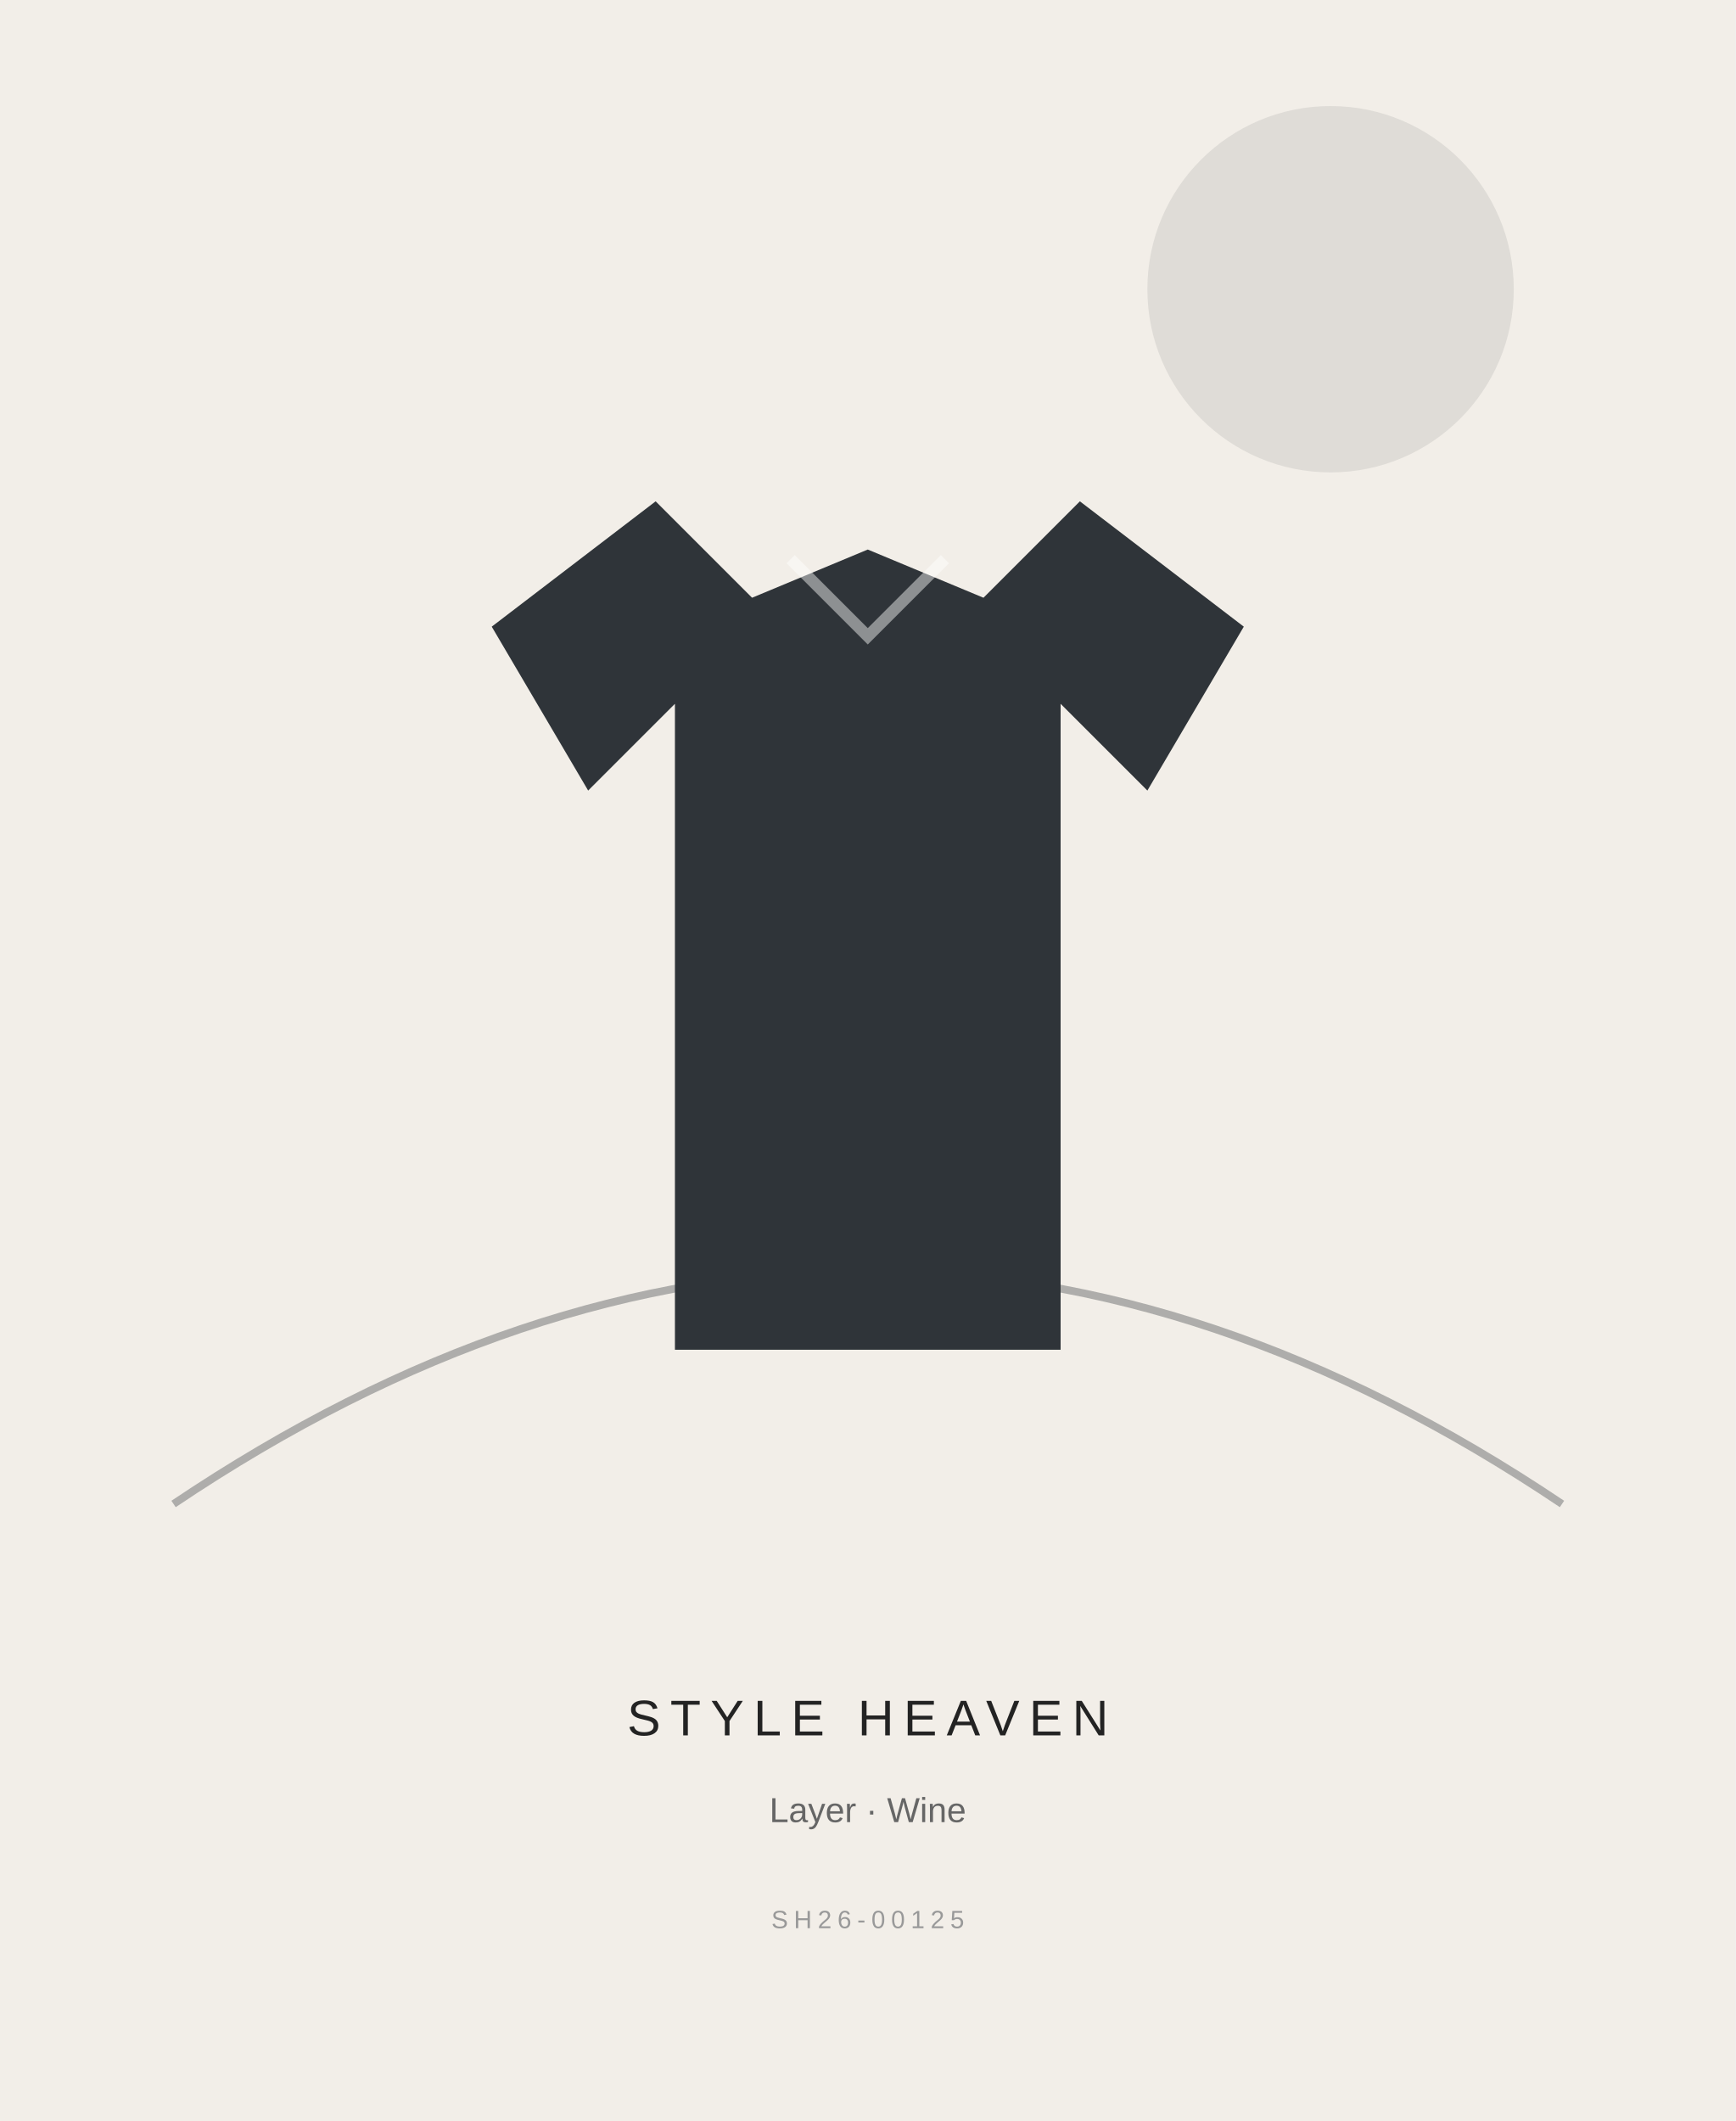
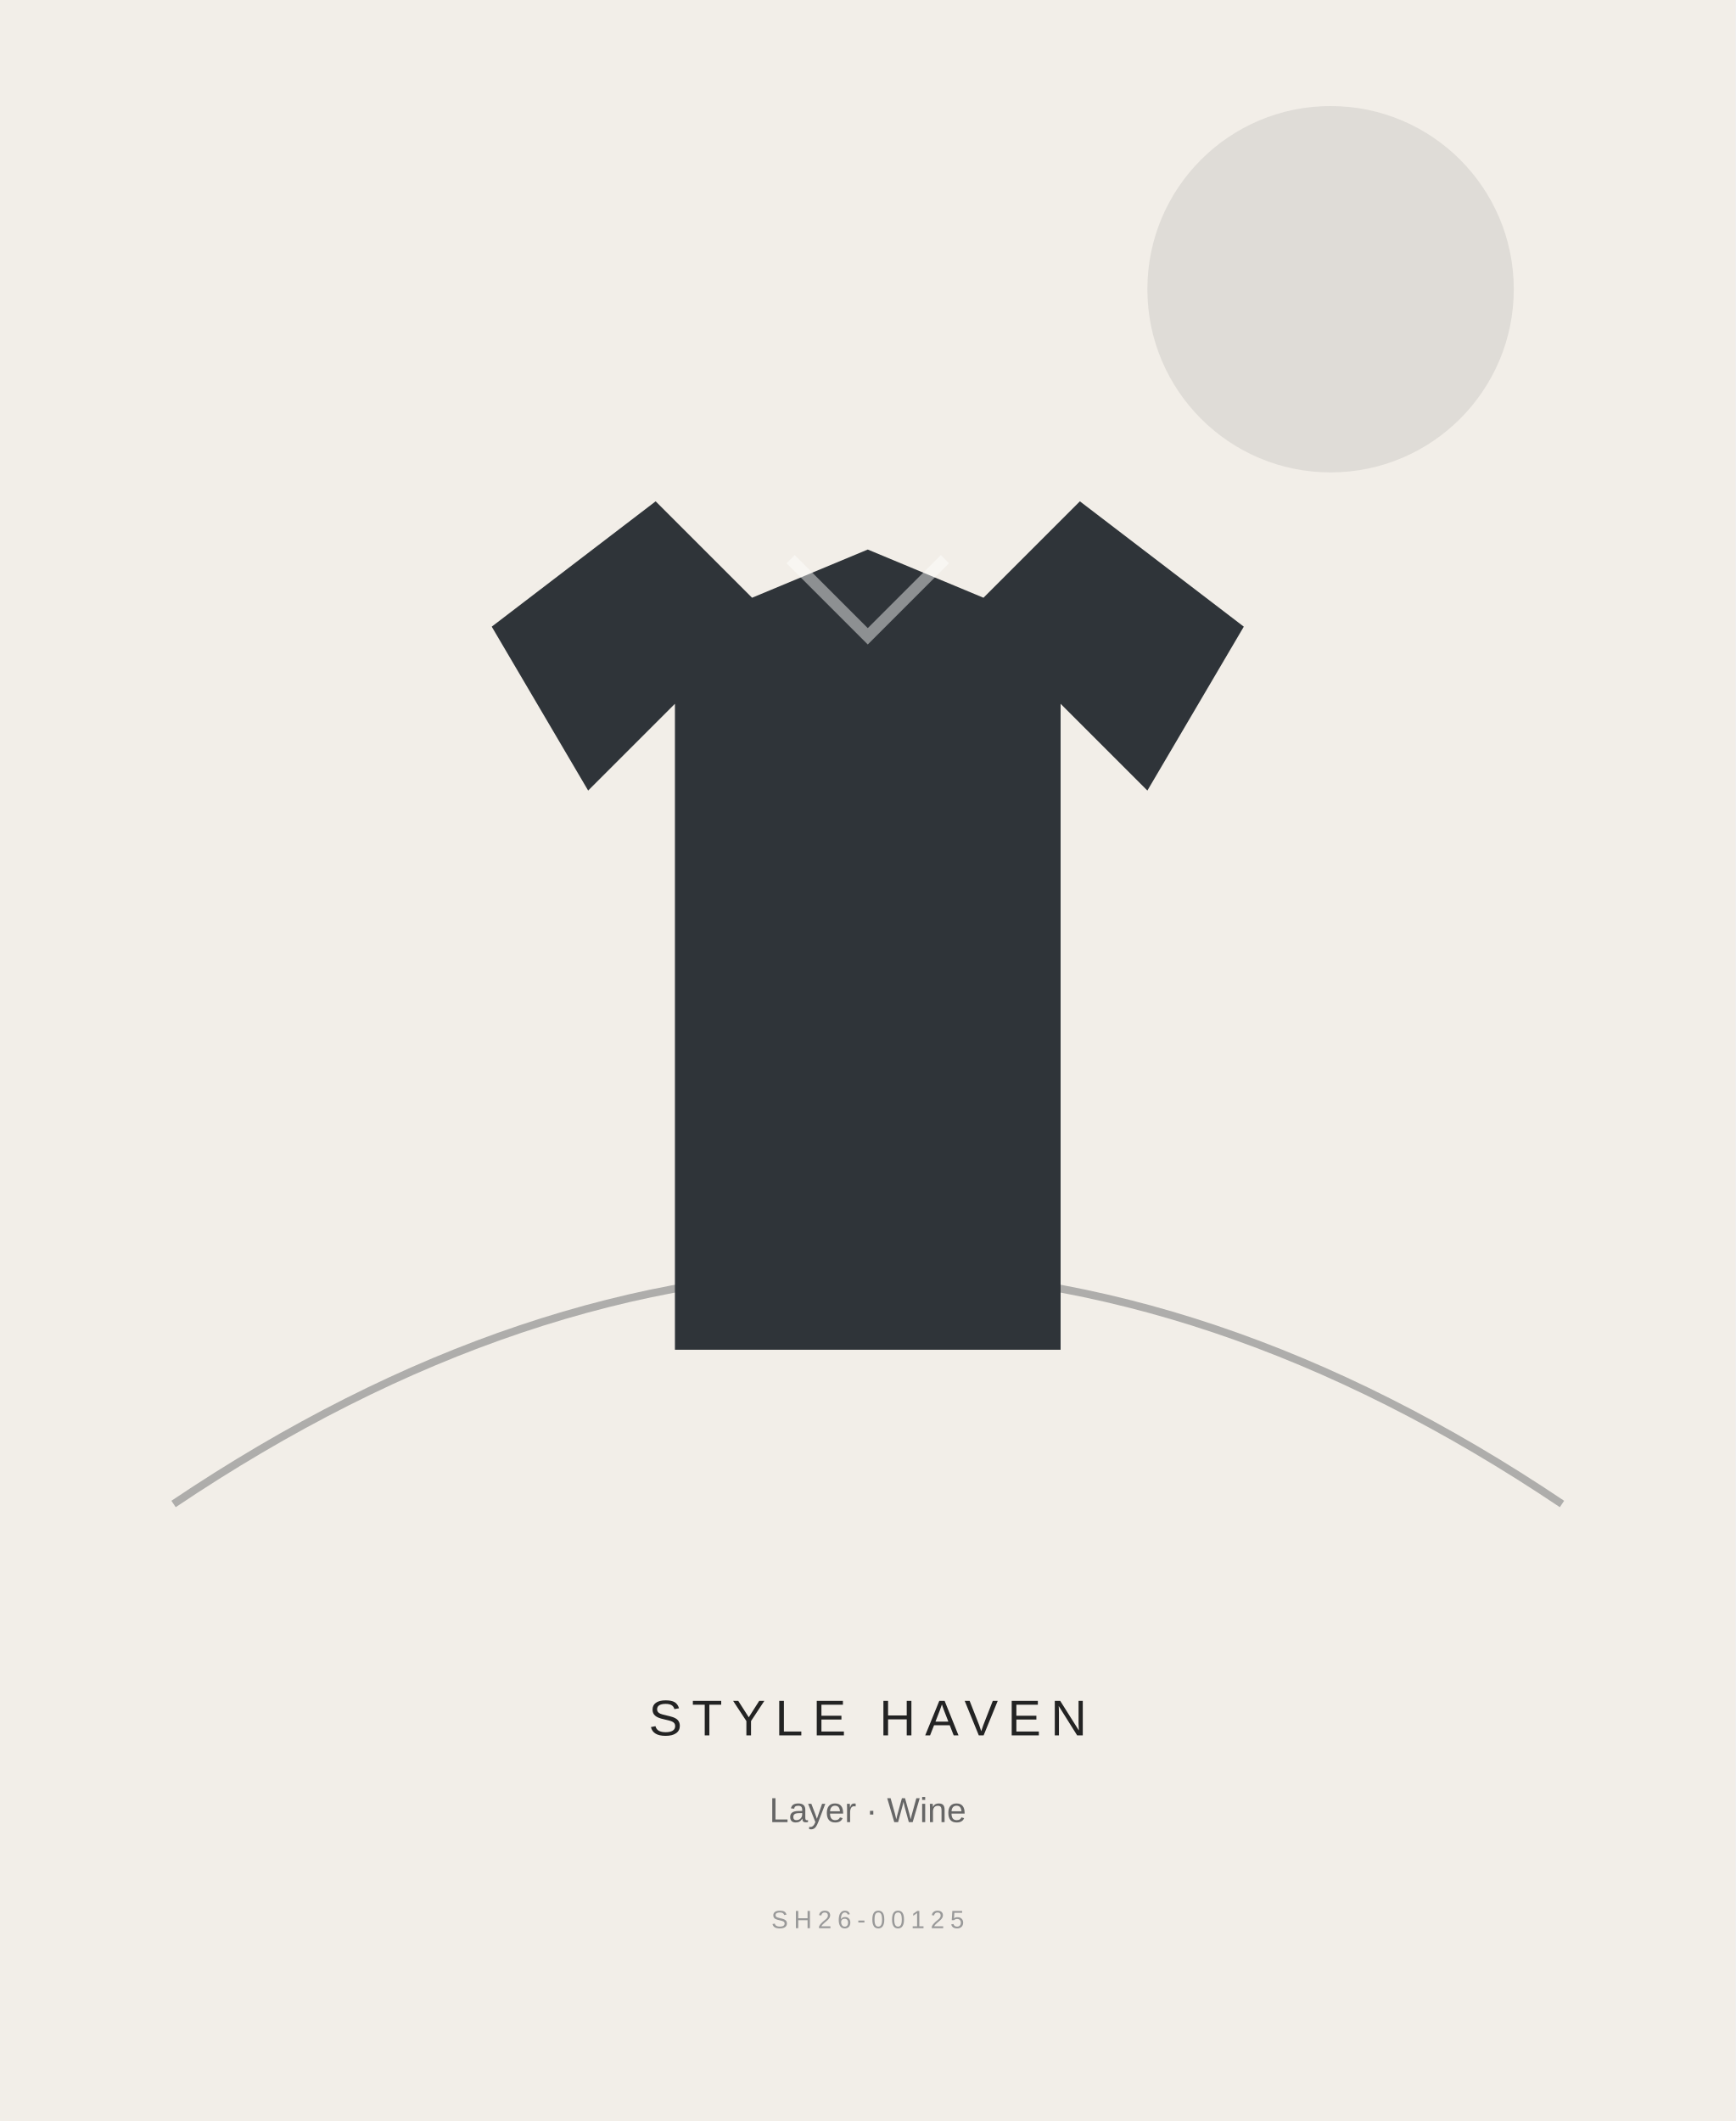
<svg xmlns="http://www.w3.org/2000/svg" viewBox="0 0 900 1100">
  <rect width="900" height="1100" fill="#F2EEE8" />
  <circle cx="690" cy="150" r="95" fill="#2F3439" opacity=".10" />
  <path d="M90 780 Q450 538 810 780" fill="none" stroke="#2F3439" stroke-width="4" opacity=".35" />
  <path d="M340 260 L255 325 L305 410 L350 365 L350 700 L550 700 L550 365 L595 410 L645 325 L560 260 L510 310 L450 285 L390 310Z" fill="#2F3439" />
  <path d="M410 290 L450 330 L490 290" fill="none" stroke="#fff" stroke-width="6" opacity=".45" />
-   <text x="450" y="900" text-anchor="middle" font-family="Arial,sans-serif" font-size="26" letter-spacing="5" fill="#232323">STYLE HEAVEN</text>
+   <text x="450" y="900" text-anchor="middle" font-family="Arial,sans-serif" font-size="26" letter-spacing="5" fill="#232323">STYLE HAVEN</text>
  <text x="450" y="945" text-anchor="middle" font-family="Arial,sans-serif" font-size="18" fill="#666">Layer · Wine</text>
  <text x="450" y="1000" text-anchor="middle" font-family="Arial,sans-serif" font-size="13" letter-spacing="3" fill="#999">SH26-00125</text>
</svg>
